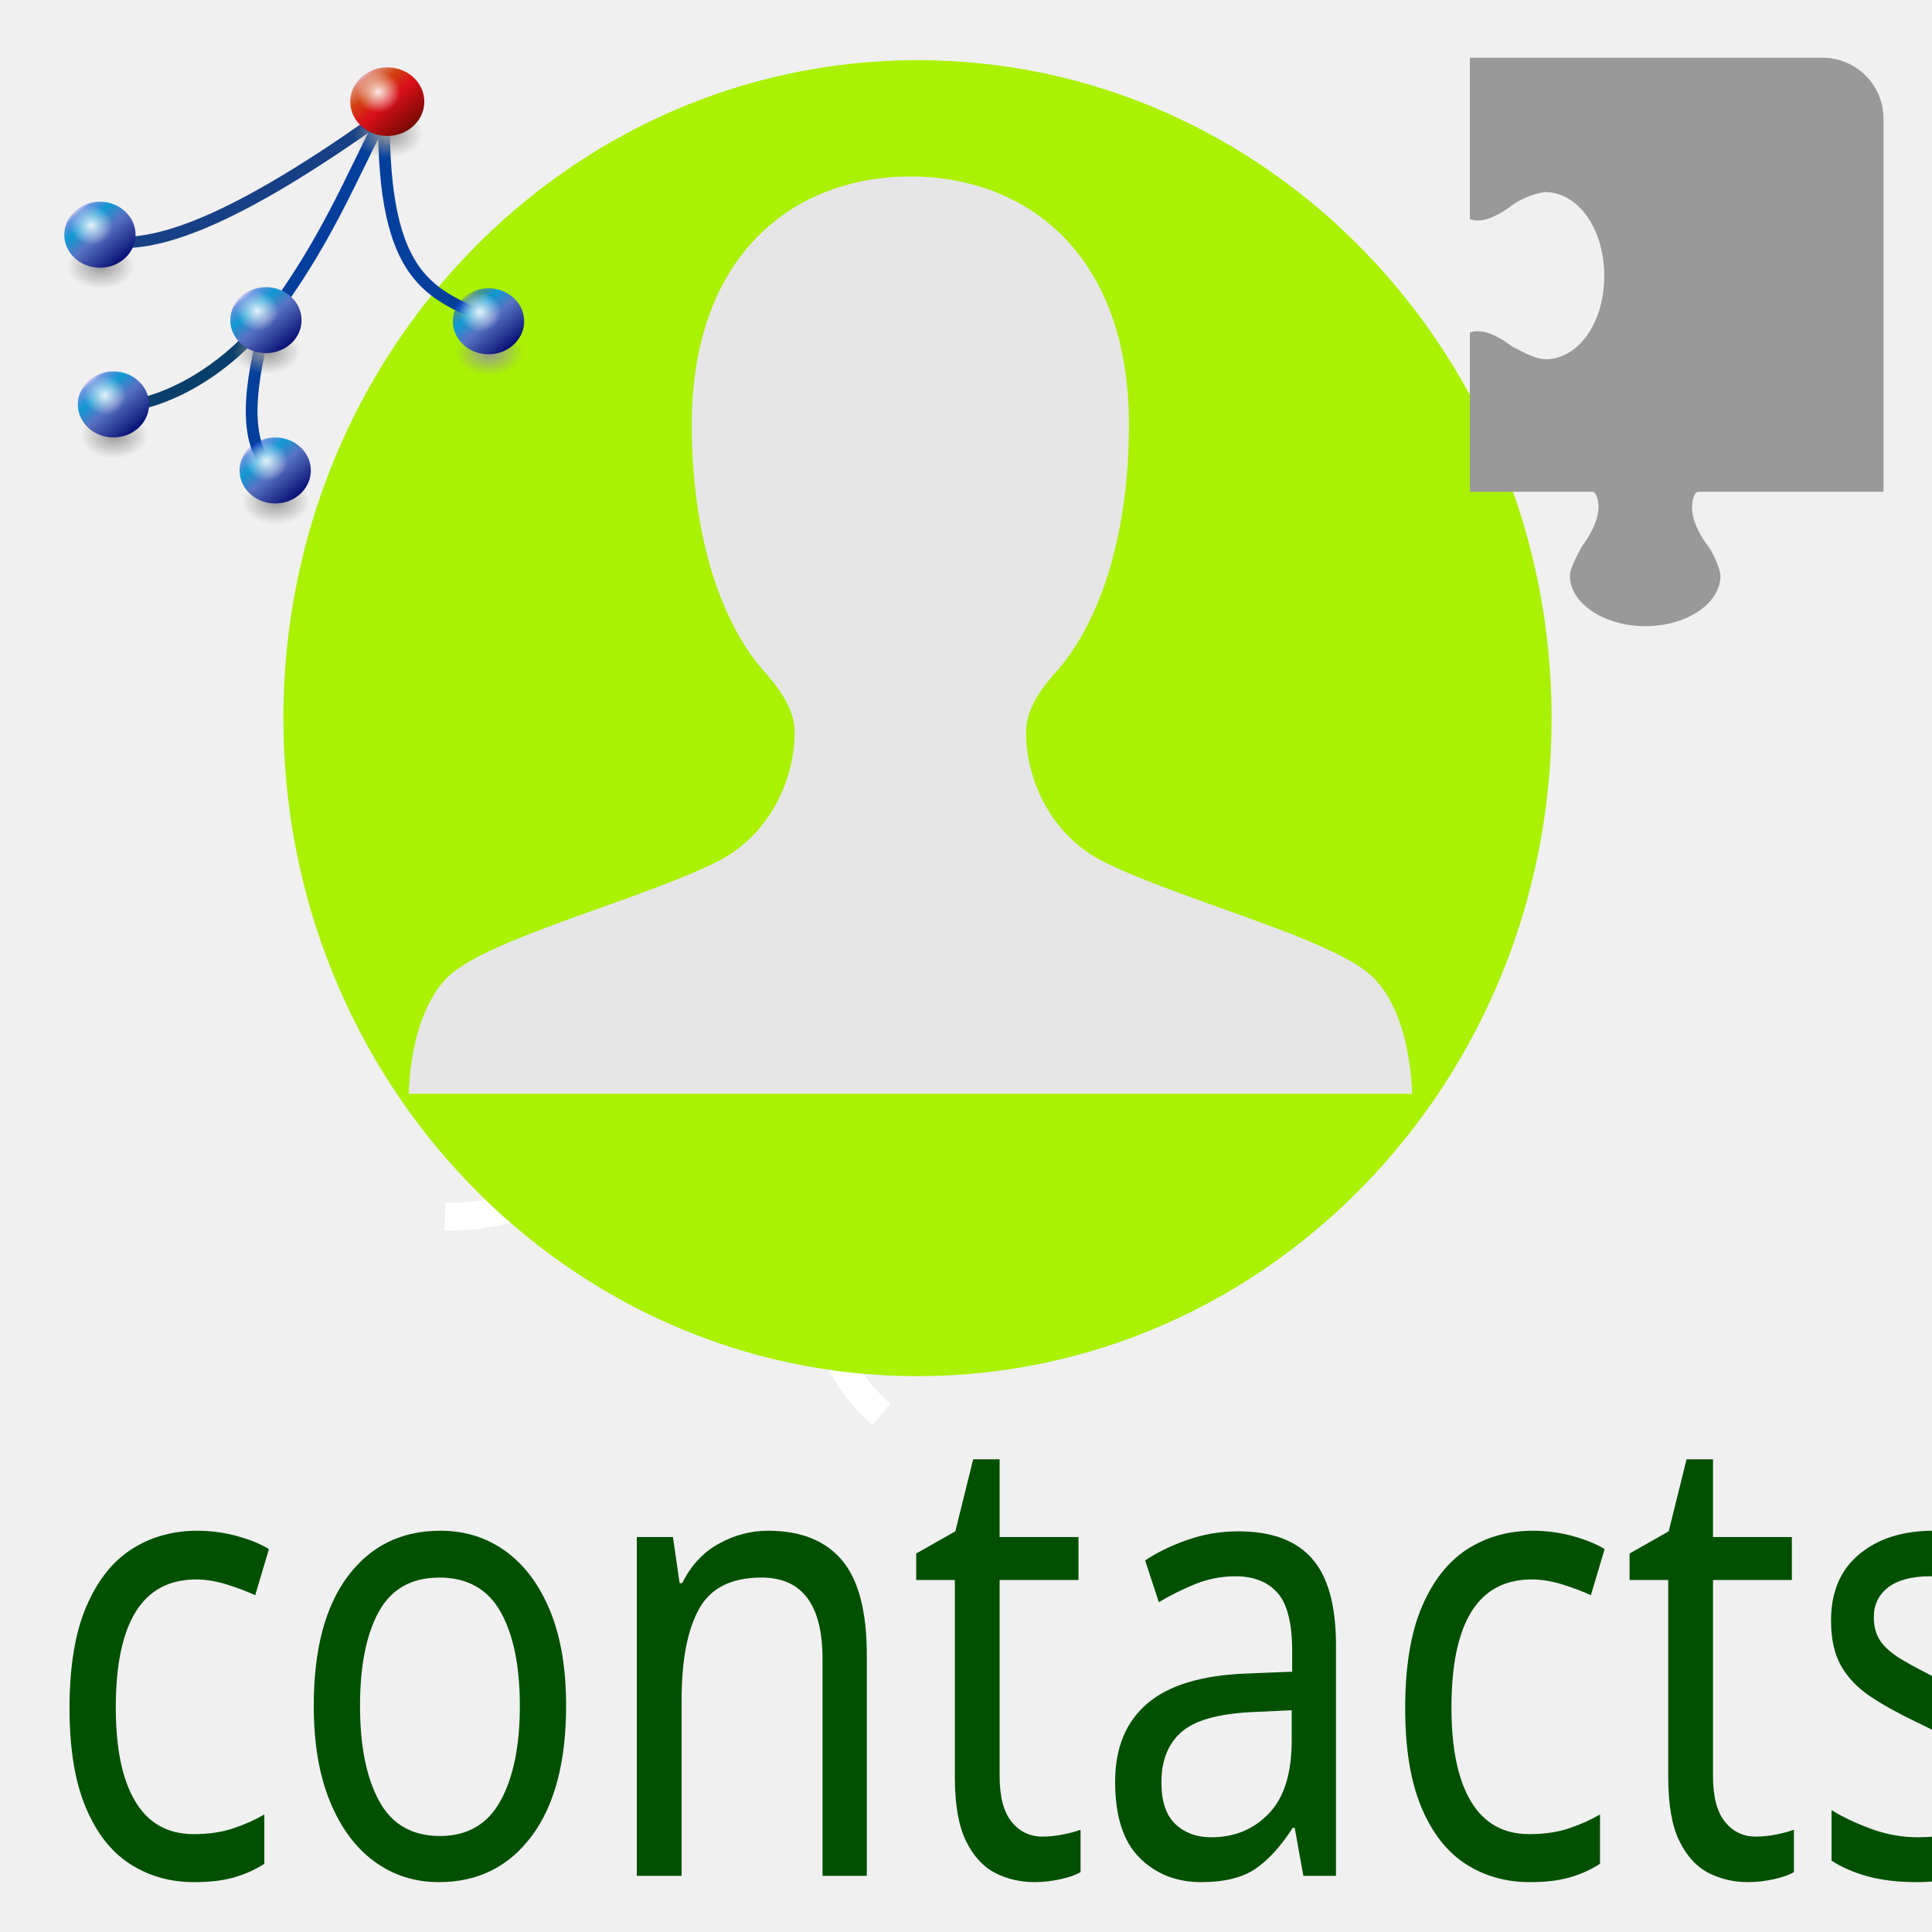
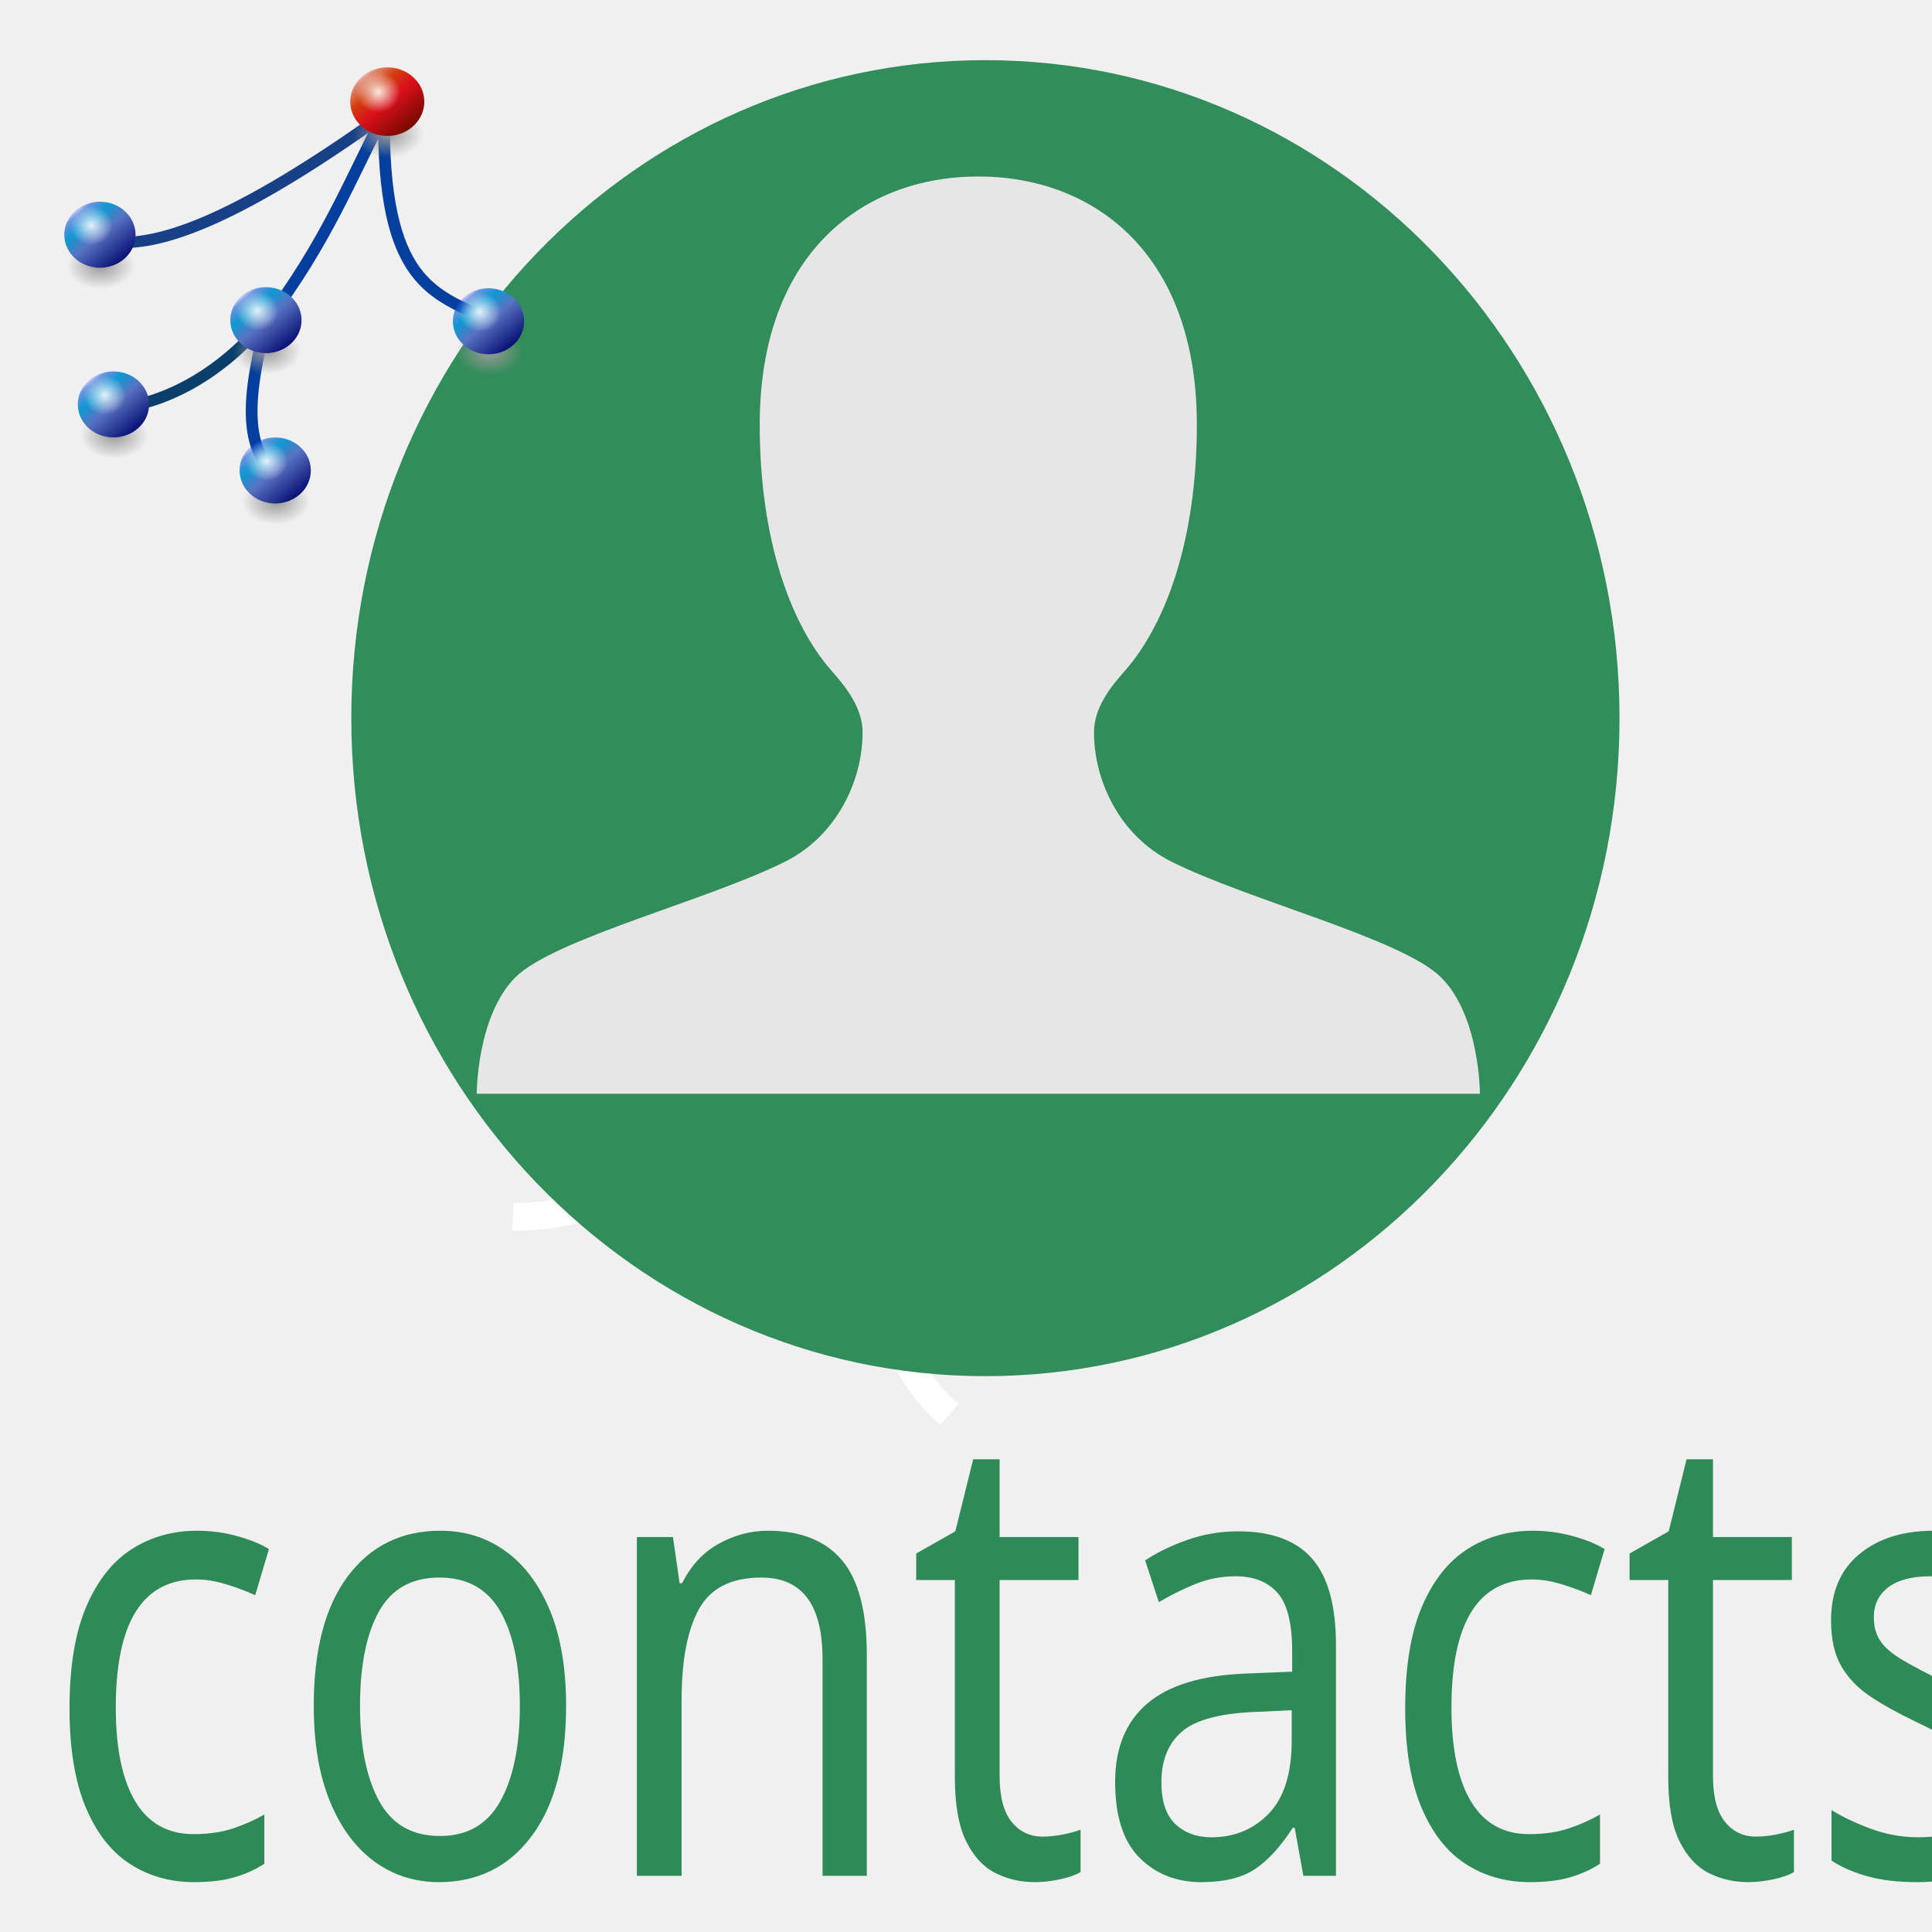
<svg xmlns="http://www.w3.org/2000/svg" xmlns:xlink="http://www.w3.org/1999/xlink" width="341.333" height="341.333" id="svg2" version="1.1">
  <defs id="defs">
    <linearGradient id="linearGradient15834">
      <stop style="stop-color: rgb(119, 9, 0); stop-opacity: 1;" offset="0" id="stop15842" />
      <stop id="stop15848" offset="0.5" style="stop-color: rgb(218, 16, 27); stop-opacity: 1;" />
      <stop style="stop-color: rgb(210, 64, 15); stop-opacity: 1;" offset="0.75" id="stop15850" />
      <stop id="stop15852" offset="0.938" style="stop-color: rgb(212, 67, 22); stop-opacity: 0.615;" />
      <stop id="stop15838" offset="1" style="stop-color: rgb(195, 0, 0); stop-opacity: 0.219;" />
    </linearGradient>
    <linearGradient id="linearGradient18791">
      <stop id="stop18793" offset="0" style="stop-color: rgb(255, 255, 255); stop-opacity: 1;" />
      <stop id="stop18795" offset="1" style="stop-color: rgb(255, 255, 255); stop-opacity: 0;" />
    </linearGradient>
    <linearGradient id="linearGradient3187">
      <stop id="stop3189" offset="0" style="stop-color:#081074;stop-opacity:1;" />
      <stop style="stop-color:#5873c2;stop-opacity:1;" offset="0.5" id="stop3191" />
      <stop id="stop3193" offset="0.75" style="stop-color:#0f99d2;stop-opacity:1;" />
      <stop style="stop-color:#1660d4;stop-opacity:0.616;" offset="0.938" id="stop3290" />
      <stop style="stop-color:#414cf6;stop-opacity:0.216;" offset="1" id="stop3292" />
    </linearGradient>
    <linearGradient id="linearGradient20749">
      <stop id="stop20751" offset="0" style="stop-color: rgb(153, 153, 153); stop-opacity: 1;" />
      <stop id="stop20753" offset="1" style="stop-color: rgb(153, 153, 153); stop-opacity: 0;" />
    </linearGradient>
    <radialGradient r="135" fy="545.934" fx="102.143" cy="545.934" cx="102.143" gradientUnits="userSpaceOnUse" id="radialGradient2552" xlink:href="#linearGradient20749" />
    <linearGradient y2="535.219" x2="605.714" y1="535.219" x1="154.286" gradientUnits="userSpaceOnUse" id="linearGradient2554" xlink:href="#linearGradient3187" />
    <radialGradient r="135" fy="545.934" fx="102.143" cy="545.934" cx="102.143" gradientUnits="userSpaceOnUse" id="radialGradient2556" xlink:href="#linearGradient18791" />
    <radialGradient r="135" fy="545.934" fx="102.143" cy="545.934" cx="102.143" gradientUnits="userSpaceOnUse" id="radialGradient2558" xlink:href="#linearGradient20749" />
    <radialGradient r="135" fy="545.934" fx="102.143" cy="545.934" cx="102.143" gradientUnits="userSpaceOnUse" id="radialGradient2562" xlink:href="#linearGradient18791" />
    <radialGradient r="135" fy="545.934" fx="102.143" cy="545.934" cx="102.143" gradientUnits="userSpaceOnUse" id="radialGradient2564" xlink:href="#linearGradient20749" />
    <radialGradient r="135" fy="545.934" fx="102.143" cy="545.934" cx="102.143" gradientUnits="userSpaceOnUse" id="radialGradient2568" xlink:href="#linearGradient18791" />
    <radialGradient r="135" fy="545.934" fx="102.143" cy="545.934" cx="102.143" gradientUnits="userSpaceOnUse" id="radialGradient2570" xlink:href="#linearGradient20749" />
    <radialGradient r="135" fy="545.934" fx="102.143" cy="545.934" cx="102.143" gradientUnits="userSpaceOnUse" id="radialGradient2574" xlink:href="#linearGradient18791" />
    <radialGradient r="135" fy="545.934" fx="102.143" cy="545.934" cx="102.143" gradientUnits="userSpaceOnUse" id="radialGradient2576" xlink:href="#linearGradient20749" />
    <radialGradient r="135" fy="545.934" fx="102.143" cy="545.934" cx="102.143" gradientUnits="userSpaceOnUse" id="radialGradient2580" xlink:href="#linearGradient18791" />
    <radialGradient r="135" fy="545.934" fx="102.143" cy="545.934" cx="102.143" gradientUnits="userSpaceOnUse" id="radialGradient2582" xlink:href="#linearGradient20749" />
    <linearGradient y2="535.219" x2="605.714" y1="535.219" x1="154.286" gradientUnits="userSpaceOnUse" id="linearGradient2584" xlink:href="#linearGradient15834" />
    <radialGradient r="135" fy="545.934" fx="102.143" cy="545.934" cx="102.143" gradientUnits="userSpaceOnUse" id="radialGradient2586" xlink:href="#linearGradient18791" />
    <linearGradient y2="902.362" x2="48" y1="1052.362" x1="48" gradientTransform="translate(0,-9.6171873e-6)" gradientUnits="userSpaceOnUse" id="linearGradient10902-1" xlink:href="#linearGradient9598" />
    <linearGradient id="linearGradient9598">
      <stop offset="0" style="stop-color:#efaa29" id="stop9600" />
      <stop offset="1" style="stop-color:#ef2929;stop-opacity:0" id="stop9602" />
    </linearGradient>
    <linearGradient y2="48" x2="72" y1="88" x1="72" gradientUnits="userSpaceOnUse" id="linearGradient3088" xlink:href="#linearGradient4161" />
    <linearGradient id="linearGradient4161">
      <stop offset="0" style="stop-color:#737373;stop-opacity:1" id="stop4163" />
      <stop offset="1" style="stop-color:#989898;stop-opacity:1" id="stop4165" />
    </linearGradient>
    <linearGradient y2="8" x2="64" y1="64" x1="64" gradientUnits="userSpaceOnUse" id="linearGradient3085-5" xlink:href="#color_3_" />
    <linearGradient gradientUnits="userSpaceOnUse" id="color_3_" y2="216.5" x2="84.25" y1="129" x1="84.25">
      <stop offset="0" style="stop-color:#d8d8d8;stop-opacity:1" id="stop48" />
      <stop offset="1" style="stop-color:#f9f9f9;stop-opacity:1" id="stop50" />
    </linearGradient>
    <linearGradient y2="48" x2="24" y1="88" x1="24" gradientUnits="userSpaceOnUse" id="linearGradient3082-9" xlink:href="#linearGradient3700-75" />
    <linearGradient id="linearGradient3700-75">
      <stop offset="0" style="stop-color:#b5b5b5;stop-opacity:1" id="stop3702-388" />
      <stop offset="1" style="stop-color:#dedede;stop-opacity:1" id="stop3704-31" />
    </linearGradient>
    <linearGradient y2="8" x2="24" y1="64" x1="24" gradientUnits="userSpaceOnUse" id="linearGradient3079" xlink:href="#linearGradient3325" />
    <linearGradient id="linearGradient3325">
      <stop offset="0" style="stop-color:#f06805;stop-opacity:1" id="stop3327" />
      <stop offset="1" style="stop-color:#ffb03c;stop-opacity:1" id="stop3329-8" />
    </linearGradient>
    <linearGradient gradientTransform="matrix(0.6547619,0,0,0.6547619,5.96483,966.3677)" y2="8" x2="24" y1="64" x1="24" gradientUnits="userSpaceOnUse" id="linearGradient3054" xlink:href="#linearGradient3325" />
    <linearGradient gradientTransform="matrix(0.6547619,0,0,0.6547619,5.96483,966.3677)" y2="48" x2="24" y1="88" x1="24" gradientUnits="userSpaceOnUse" id="linearGradient3057" xlink:href="#linearGradient3700-75" />
    <linearGradient gradientTransform="matrix(0.6547619,0,0,0.6547619,30.46103,991.874)" y2="48" x2="72" y1="88" x1="72" gradientUnits="userSpaceOnUse" id="linearGradient3063" xlink:href="#linearGradient4161" />
    <radialGradient r="135" fy="545.934" fx="102.143" cy="545.934" cx="102.143" gradientUnits="userSpaceOnUse" id="radialGradient2552-8" xlink:href="#linearGradient20749" />
    <radialGradient r="135" fy="545.934" fx="102.143" cy="545.934" cx="102.143" gradientUnits="userSpaceOnUse" id="radialGradient2556-4" xlink:href="#linearGradient18791" />
    <radialGradient r="135" fy="545.934" fx="102.143" cy="545.934" cx="102.143" gradientUnits="userSpaceOnUse" id="radialGradient2558-1" xlink:href="#linearGradient20749" />
    <radialGradient r="135" fy="545.934" fx="102.143" cy="545.934" cx="102.143" gradientUnits="userSpaceOnUse" id="radialGradient2562-8" xlink:href="#linearGradient18791" />
    <radialGradient r="135" fy="545.934" fx="102.143" cy="545.934" cx="102.143" gradientUnits="userSpaceOnUse" id="radialGradient2564-3" xlink:href="#linearGradient20749" />
    <radialGradient r="135" fy="545.934" fx="102.143" cy="545.934" cx="102.143" gradientUnits="userSpaceOnUse" id="radialGradient2568-2" xlink:href="#linearGradient18791" />
    <radialGradient r="135" fy="545.934" fx="102.143" cy="545.934" cx="102.143" gradientUnits="userSpaceOnUse" id="radialGradient2570-7" xlink:href="#linearGradient20749" />
    <radialGradient r="135" fy="545.934" fx="102.143" cy="545.934" cx="102.143" gradientUnits="userSpaceOnUse" id="radialGradient2574-0" xlink:href="#linearGradient18791" />
    <radialGradient r="135" fy="545.934" fx="102.143" cy="545.934" cx="102.143" gradientUnits="userSpaceOnUse" id="radialGradient2576-9" xlink:href="#linearGradient20749" />
    <radialGradient r="135" fy="545.934" fx="102.143" cy="545.934" cx="102.143" gradientUnits="userSpaceOnUse" id="radialGradient2580-2" xlink:href="#linearGradient18791" />
    <radialGradient r="135" fy="545.934" fx="102.143" cy="545.934" cx="102.143" gradientUnits="userSpaceOnUse" id="radialGradient2582-5" xlink:href="#linearGradient20749" />
    <radialGradient r="135" fy="545.934" fx="102.143" cy="545.934" cx="102.143" gradientUnits="userSpaceOnUse" id="radialGradient2586-1" xlink:href="#linearGradient18791" />
    <radialGradient xlink:href="#linearGradient18791" id="radialGradient2586-8" gradientUnits="userSpaceOnUse" cx="102.143" cy="545.934" fx="102.143" fy="545.934" r="135" />
    <radialGradient xlink:href="#linearGradient20749" id="radialGradient2582-9" gradientUnits="userSpaceOnUse" cx="102.143" cy="545.934" fx="102.143" fy="545.934" r="135" />
    <radialGradient xlink:href="#linearGradient18791" id="radialGradient2580-0" gradientUnits="userSpaceOnUse" cx="102.143" cy="545.934" fx="102.143" fy="545.934" r="135" />
    <radialGradient xlink:href="#linearGradient20749" id="radialGradient2576-7" gradientUnits="userSpaceOnUse" cx="102.143" cy="545.934" fx="102.143" fy="545.934" r="135" />
    <radialGradient xlink:href="#linearGradient18791" id="radialGradient2574-09" gradientUnits="userSpaceOnUse" cx="102.143" cy="545.934" fx="102.143" fy="545.934" r="135" />
    <radialGradient xlink:href="#linearGradient20749" id="radialGradient2570-2" gradientUnits="userSpaceOnUse" cx="102.143" cy="545.934" fx="102.143" fy="545.934" r="135" />
    <radialGradient xlink:href="#linearGradient18791" id="radialGradient2568-4" gradientUnits="userSpaceOnUse" cx="102.143" cy="545.934" fx="102.143" fy="545.934" r="135" />
    <radialGradient xlink:href="#linearGradient20749" id="radialGradient2564-6" gradientUnits="userSpaceOnUse" cx="102.143" cy="545.934" fx="102.143" fy="545.934" r="135" />
    <radialGradient xlink:href="#linearGradient18791" id="radialGradient2562-4" gradientUnits="userSpaceOnUse" cx="102.143" cy="545.934" fx="102.143" fy="545.934" r="135" />
    <radialGradient xlink:href="#linearGradient20749" id="radialGradient2558-8" gradientUnits="userSpaceOnUse" cx="102.143" cy="545.934" fx="102.143" fy="545.934" r="135" />
    <radialGradient xlink:href="#linearGradient18791" id="radialGradient2556-9" gradientUnits="userSpaceOnUse" cx="102.143" cy="545.934" fx="102.143" fy="545.934" r="135" />
    <radialGradient xlink:href="#linearGradient20749" id="radialGradient2552-3" gradientUnits="userSpaceOnUse" cx="102.143" cy="545.934" fx="102.143" fy="545.934" r="135" />
    <linearGradient xlink:href="#linearGradient3187" id="linearGradient10029" gradientUnits="userSpaceOnUse" x1="154.286" y1="535.219" x2="605.714" y2="535.219" />
    <linearGradient xlink:href="#linearGradient3187" id="linearGradient10031" gradientUnits="userSpaceOnUse" x1="154.286" y1="535.219" x2="605.714" y2="535.219" />
    <linearGradient xlink:href="#linearGradient3187" id="linearGradient10033" gradientUnits="userSpaceOnUse" x1="154.286" y1="535.219" x2="605.714" y2="535.219" />
    <linearGradient xlink:href="#linearGradient3187" id="linearGradient10035" gradientUnits="userSpaceOnUse" x1="154.286" y1="535.219" x2="605.714" y2="535.219" />
  </defs>
  <g id="layer1" transform="translate(-195.4795,101.1683)">
-     <text xml:space="preserve" style="font-style:normal;font-variant:normal;font-weight:normal;font-stretch:condensed;font-size:100.188px;line-height:0%;font-family:Impact;-inkscape-font-specification:'Impact, Condensed';font-variant-ligatures:normal;font-variant-caps:normal;font-variant-numeric:normal;font-feature-settings:normal;text-align:start;writing-mode:lr-tb;text-anchor:start;fill:#005000;fill-opacity:1;stroke:none;stroke-width:5.814;stroke-miterlimit:4;stroke-dasharray:none;stroke-opacity:1;" x="226.036" y="206.585" id="text2819" transform="scale(0.8972649,1.114498)">
-       <tspan id="tspan9702" x="226.036" y="206.585" style="fill:#005000;stroke:none;stroke-width:5.814;">contacts</tspan>
+     <text xml:space="preserve" style="font-style:normal;font-variant:normal;font-weight:normal;font-stretch:condensed;font-size:100.188px;line-height:0%;font-family:Impact;-inkscape-font-specification:'Impact, Condensed';font-variant-ligatures:normal;font-variant-caps:normal;font-variant-numeric:normal;font-feature-settings:normal;text-align:start;writing-mode:lr-tb;text-anchor:start;fill:#2e8b57;fill-opacity:1;stroke:none;stroke-width:5.814;stroke-miterlimit:4;stroke-dasharray:none;stroke-opacity:1;" x="226.036" y="206.585" id="text2819" transform="scale(0.8972649,1.114498)">
+       <tspan id="tspan9702" x="226.036" y="206.585" style="fill:#2e8b57;stroke:none;stroke-width:5.814;">contacts</tspan>
    </text>
    <g id="g26594" transform="translate(-530.303,-1000.899)" />
    <g id="g3323" transform="translate(-126.2602,-313.4934)" />
-     <g id="g14959" style="stroke:#ffffff" transform="matrix(0.4584428,0,0,0.4609363,237.5394,-71.82685)">
-       <path id="path3243" d="M 237.817,304.113 C 179.96,380.952 111.042,403.765 79.736,402.68" style="fill:none;stroke:#ffffff;stroke-width:10.667;stroke-linecap:butt;stroke-linejoin:miter;stroke-miterlimit:4;stroke-dasharray:none;stroke-opacity:1" />
-       <path id="path3239" d="M 361.753,75.388 C 201.56,199.577 120.258,228.215 70.883,218.183" style="fill:none;stroke:#ffffff;stroke-width:10.667;stroke-linecap:butt;stroke-linejoin:miter;stroke-miterlimit:4;stroke-dasharray:none;stroke-opacity:1" />
-       <path id="path3241" d="M 467.984,306.64 C 408.1,276.781 356.197,265.092 357.959,77.915 322.574,151.828 298.09,220.294 237.817,306.64 c -28.371,108.83 -15.075,150.003 10.117,171.86" style="fill:none;stroke:#ffffff;stroke-width:10.667;stroke-linecap:butt;stroke-linejoin:miter;stroke-miterlimit:4;stroke-dasharray:none;stroke-opacity:1" />
-     </g>
    <path id="path8531" d="m 705.479,520.188 c -7.504,-7.619 -37.351,-15.227 -52.314,-22.845 -9.896,-5.051 -14.969,-15.85 -14.969,-25.385 0,-4.885 3.215,-8.917 6.075,-12.223 2.397,-2.74 4.41,-6.795 6.218,-11.617 3.987,-1.676 8.7,-5.554 8.7,-14.603 0,-5.663 -0.881,-9.318 -2.74,-11.651 0.727,-5.125 1.293,-10.513 1.722,-15.907 0.114,-1.321 0.114,-2.728 0.063,-4.004 -0.732,-45.405 -47.595,-43.74 -54.253,-40.394 -6.315,3.215 -8.46,10.078 -8.7,11.017 -0.063,0.011 -0.089,0.051 -0.114,0.089 -4.135,-1.785 -13.35,0.423 -18.613,9.89 -5.314,9.529 -3.123,23.475 -3.123,23.475 0.423,5.365 1.07,10.811 1.785,15.89 -1.83,2.334 -2.757,5.995 -2.757,11.651 0,9.038 4.685,12.944 8.7,14.62 1.785,4.885 3.832,8.86 6.235,11.588 2.86,3.318 6.075,7.339 6.075,12.252 0,9.518 -5.039,20.374 -14.969,25.385 -14.895,7.619 -44.879,15.226 -52.314,22.845 -7.504,7.619 -7.504,22.817 -7.504,22.817 h 97.239 97.239 c -0.148,-0.025 -0.148,-15.266 -7.665,-22.885 z" style="fill:#b3b3b3;stroke-width:5.72" />
    <path id="path8533" d="m 511.187,520.313 c -7.462,-7.565 -37.193,-15.09 -52.021,-22.666 -8.685,-4.391 -13.628,-13.349 -14.663,-21.853 11.387,0 15.761,0 15.761,0 0,0 5.802,-10.796 8.179,-57.408 1.957,-37.25 -16.62,-50.525 -32.404,-55.104 -3.777,-1.103 -7.462,-1.775 -10.966,-2.025 v 0 0 c -0.076,-0.011 -0.113,-0.011 -0.154,-0.011 -0.899,-0.113 -1.775,-0.113 -2.69,-0.142 -5.768,-0.113 -10.306,0.598 -12.03,1.541 -4.778,2.44 -7.11,6.831 -8.1,9.328 -0.353,0.831 -0.501,1.388 -0.591,1.621 -0.063,0.025 -0.113,0.05 -0.113,0.063 -3.197,-1.445 -9.675,-0.335 -14.811,4.869 v 0 c -19.788,17.416 -2.878,97.302 -2.878,97.302 0,0 4.243,0 15.761,0 -1.069,8.509 -6.023,17.416 -14.675,21.841 -14.874,7.565 -44.672,15.13 -52.067,22.677 -7.434,7.576 -7.434,22.729 -7.434,22.729 h 96.694 96.694 c 0,-0.038 0,-15.192 -7.485,-22.768 z" style="fill:#b3b3b3;stroke-width:5.688" />
-     <ellipse style="opacity:0.99;fill:#a8f000;fill-opacity:0.992;fill-rule:evenodd;stroke:none;stroke-width:2.256;stroke-linecap:round;stroke-linejoin:round;stroke-miterlimit:4;stroke-dasharray:none;stroke-dashoffset:0;stroke-opacity:1" id="path9967" cx="357.575" cy="25.711" rx="112.03" ry="116.251" />
    <g id="g8529" transform="matrix(5.917945,0,0,5.917945,-3781.059,-2161.526)" style="fill:#b3b3b3">
      <path id="path8525" d="m 681.546,452.947 c -1.326,-1.354 -6.645,-2.707 -9.291,-4.062 -1.77,-0.896 -2.656,-2.813 -2.656,-4.515 0,-0.86 0.572,-1.577 1.078,-2.174 0.424,-0.485 0.791,-1.194 1.104,-2.062 0.717,-0.295 1.549,-0.979 1.549,-2.592 0,-1.017 -0.163,-1.654 -0.482,-2.07 0.127,-0.916 0.229,-1.867 0.305,-2.828 0.31,-3.854 -3.539,-7.646 -7.521,-7.646 -3.982,0 -7.824,3.783 -7.521,7.646 0.076,0.961 0.18,1.912 0.312,2.828 -0.322,0.416 -0.486,1.062 -0.486,2.07 0,1.604 0.832,2.297 1.547,2.592 0.312,0.858 0.678,1.567 1.104,2.062 0.515,0.597 1.073,1.312 1.073,2.174 0,1.688 -0.895,3.605 -2.646,4.515 -1.562,0.799 -4.062,1.603 -6.104,2.396 v 5.729 h 12.744 17.254 c -0.044,0 -0.044,-2.708 -1.363,-4.063 z" style="fill:#b3b3b3" />
      <path id="path8527" d="m 693.866,452.394 c -1.713,-0.678 -3.854,-1.354 -5.188,-2.03 -1.438,-0.729 -2.176,-2.312 -2.176,-3.688 0,-0.707 0.469,-1.297 0.885,-1.771 0.354,-0.402 0.646,-0.982 0.896,-1.689 0.589,-0.233 1.271,-0.809 1.271,-2.114 0,-0.82 -0.133,-1.354 -0.396,-1.688 0.104,-0.75 0.188,-1.529 0.25,-2.315 0.25,-3.149 -2.896,-6.423 -6.148,-6.423 -3.27,0 -6.406,3.271 -6.156,6.423 0.062,0.786 0.146,1.567 0.248,2.315 -0.271,0.34 -0.398,0.868 -0.398,1.688 0,1.312 0.688,1.884 1.271,2.119 0.256,0.702 0.555,1.282 0.896,1.688 0.412,0.479 0.895,1.062 0.895,1.771 0,0.896 -0.314,1.875 -0.938,2.646 2.521,0.924 3.627,1.853 4.525,2.771 1.604,1.646 1.604,4.92 1.604,4.92 h 8.674 z" style="fill:#b3b3b3" />
    </g>
-     <path id="path8681" d="M 438.083,71.515 C 431.227,64.668 404.008,57.893 390.37,51.021 381.316,46.483 376.758,36.781 376.758,28.222 c 0,-4.345 2.892,-7.991 5.535,-10.959 7.08,-8.123 12.64,-22.9 12.64,-43.404 0,-30.222 -18.17,-43.844 -38.613,-43.844 -20.449,0 -38.618,13.622 -38.618,43.844 0,20.504 5.535,35.312 12.625,43.404 2.613,2.968 5.55,6.614 5.55,10.959 0,8.548 -4.573,18.251 -13.612,22.798 -13.612,6.857 -40.867,13.648 -47.749,20.494 -6.816,6.857 -6.816,20.56 -6.816,20.56 h 88.621 88.621 c 0,-0.046 0,-13.729 -6.857,-20.56 z" style="fill:#e6e6e6;stroke-width:5.064" />
-     <path d="m 455.165,-90.968 v 28.524 c 1.375,0.509 3.634,0.411 7.483,-2.475 1.054,-0.811 3.542,-2.053 5.795,-2.307 0.019,-6.87e-4 0.037,-6.87e-4 0.056,0 2.979,0 5.633,1.75 7.483,4.445 1.849,2.694 2.926,6.335 2.926,10.352 0,4.017 -1.075,7.671 -2.926,10.352 -1.85,2.681 -4.506,4.388 -7.483,4.388 -1.038,-0.028 -2.123,-0.434 -3.151,-0.9 -1.027,-0.466 -1.982,-0.974 -2.588,-1.294 -0.039,-0.028 -0.077,-0.036 -0.112,-0.058 -3.849,-2.887 -6.108,-2.984 -7.483,-2.475 v 12.659 5.738 9.733 h 6.132 5.739 9.677 c 0.274,0 0.545,0.154 0.675,0.394 0.957,1.915 0.772,4.961 -2.475,9.339 -0.014,0.027 -0.041,0.082 -0.056,0.113 -0.338,0.637 -0.826,1.512 -1.238,2.42 -0.431,0.949 -0.777,1.922 -0.788,2.532 0,2.39 1.426,4.598 3.826,6.245 2.399,1.647 5.769,2.701 9.508,2.701 3.739,0 7.123,-1.054 9.508,-2.701 2.366,-1.633 3.748,-3.818 3.769,-6.189 -10e-4,-0.027 10e-4,-0.041 0,-0.058 -0.216,-1.766 -1.517,-4.29 -2.025,-4.951 -3.332,-4.443 -3.435,-7.533 -2.475,-9.451 0.13,-0.242 0.401,-0.399 0.675,-0.394 h 32.631 v -65.881 c 0,-5.984 -4.818,-10.802 -10.802,-10.802 z" id="path4113" style="color:#000000;display:inline;overflow:visible;visibility:visible;fill:#999999;fill-opacity:1;fill-rule:nonzero;stroke:none;stroke-width:3.189;marker:none;enable-background:accumulate" />
+     <g id="g8556" transform="translate(12)">
+       <g transform="matrix(0.4584428,0,0,0.4609363,237.5394,-71.82685)" style="stroke:#ffffff" id="g14959">
+         <path style="fill:none;stroke:#ffffff;stroke-width:10.667;stroke-linecap:butt;stroke-linejoin:miter;stroke-miterlimit:4;stroke-dasharray:none;stroke-opacity:1" d="M 237.817,304.113 C 179.96,380.952 111.042,403.765 79.736,402.68" id="path3243" />
+         <path style="fill:none;stroke:#ffffff;stroke-width:10.667;stroke-linecap:butt;stroke-linejoin:miter;stroke-miterlimit:4;stroke-dasharray:none;stroke-opacity:1" d="M 361.753,75.388 C 201.56,199.577 120.258,228.215 70.883,218.183" id="path3239" />
+         <path style="fill:none;stroke:#ffffff;stroke-width:10.667;stroke-linecap:butt;stroke-linejoin:miter;stroke-miterlimit:4;stroke-dasharray:none;stroke-opacity:1" d="M 467.984,306.64 C 408.1,276.781 356.197,265.092 357.959,77.915 322.574,151.828 298.09,220.294 237.817,306.64 c -28.371,108.83 -15.075,150.003 10.117,171.86" id="path3241" />
+       </g>
+       <ellipse ry="116.251" rx="112.03" cy="25.711" cx="357.575" id="path9967" style="opacity:0.99;fill:#2e8b57;fill-opacity:0.992;fill-rule:evenodd;stroke:none;stroke-width:2.256;stroke-linecap:round;stroke-linejoin:round;stroke-miterlimit:4;stroke-dasharray:none;stroke-dashoffset:0;stroke-opacity:1" />
+       <path style="fill:#e6e6e6;stroke-width:5.064" d="M 438.083,71.515 C 431.227,64.668 404.008,57.893 390.37,51.021 381.316,46.483 376.758,36.781 376.758,28.222 c 0,-4.345 2.892,-7.991 5.535,-10.959 7.08,-8.123 12.64,-22.9 12.64,-43.404 0,-30.222 -18.17,-43.844 -38.613,-43.844 -20.449,0 -38.618,13.622 -38.618,43.844 0,20.504 5.535,35.312 12.625,43.404 2.613,2.968 5.55,6.614 5.55,10.959 0,8.548 -4.573,18.251 -13.612,22.798 -13.612,6.857 -40.867,13.648 -47.749,20.494 -6.816,6.857 -6.816,20.56 -6.816,20.56 h 88.621 88.621 c 0,-0.046 0,-13.729 -6.857,-20.56 z" id="path8681" />
+     </g>
    <g id="g2457" transform="matrix(0.1318683,0,0,0.1265239,198.2905,-98.50119)">
      <path id="path3243-9" d="M 336.616,423.305 C 261.243,519.997 171.462,548.704 130.678,547.339" style="fill:none;stroke:#0a3f6b;stroke-width:15.728;stroke-linecap:butt;stroke-linejoin:miter;stroke-miterlimit:4;stroke-dasharray:none;stroke-opacity:1" />
      <path id="path3239-1" d="M 498.072,135.483 C 289.383,291.76 183.467,327.797 119.145,315.173" style="fill:none;stroke:#184086;stroke-width:15.728;stroke-linecap:butt;stroke-linejoin:miter;stroke-miterlimit:4;stroke-dasharray:none;stroke-opacity:1" />
      <path id="path3241-0" d="m 636.463,426.485 c -78.013,-37.574 -145.629,-52.284 -143.333,-287.822 -46.098,93.01 -77.994,179.166 -156.513,287.822 -36.96,136.948 -19.638,188.759 13.18,216.264" style="fill:none;stroke:#053f9d;stroke-width:15.728;stroke-linecap:butt;stroke-linejoin:miter;stroke-miterlimit:4;stroke-dasharray:none;stroke-opacity:1" />
      <g id="g3276" transform="matrix(0.6324992,0,0,0.6104887,104.4805,222.0346)">
        <circle r="135" cy="545.934" cx="102.143" style="fill:url(#radialGradient2552);fill-opacity:1;stroke:none" id="path2405" transform="matrix(0.4868182,-0.159292,0.2159667,0.3590683,218.0938,569.142)" />
        <circle r="225.714" cy="535.219" cx="380" transform="matrix(-0.2250447,-0.2473629,0.2473629,-0.2250447,337.1981,892.3155)" id="path2407" style="fill:url(#linearGradient10029);fill-opacity:1;stroke:none" />
        <circle r="135" cy="545.934" cx="102.143" transform="matrix(0.3344152,0,0,0.3344152,331.5237,474.0405)" id="path2409" style="opacity:0.876;fill:url(#radialGradient2556);fill-opacity:1;stroke:none" />
      </g>
      <g id="g3302" transform="matrix(0.6324992,0,0,0.6104887,390.241,13.72156)">
        <circle r="135" cy="545.934" cx="102.143" style="fill:url(#radialGradient2558);fill-opacity:1;stroke:none" id="path3304" transform="matrix(0.4868182,-0.159292,0.2159667,0.3590683,218.0938,569.142)" />
        <circle r="225.714" cy="535.219" cx="380" transform="matrix(-0.2250447,-0.2473629,0.2473629,-0.2250447,337.1981,892.3155)" id="path3306" style="fill:url(#linearGradient10031);fill-opacity:1;stroke:none" />
        <circle r="135" cy="545.934" cx="102.143" transform="matrix(0.3344152,0,0,0.3344152,331.5237,474.0405)" id="path3308" style="opacity:0.876;fill:url(#radialGradient2562);fill-opacity:1;stroke:none" />
      </g>
      <g id="g3316" transform="matrix(0.6324992,0,0,0.6104887,-112.2489,129.8044)">
        <circle r="135" cy="545.934" cx="102.143" style="fill:url(#radialGradient2564);fill-opacity:1;stroke:none" id="path3318" transform="matrix(0.4868182,-0.159292,0.2159667,0.3590683,218.0938,569.142)" />
        <circle r="225.714" cy="535.219" cx="380" transform="matrix(-0.2250447,-0.2473629,0.2473629,-0.2250447,337.1981,892.3155)" id="path3320" style="fill:url(#linearGradient10033);fill-opacity:1;stroke:none" />
        <circle r="135" cy="545.934" cx="102.143" transform="matrix(0.3344152,0,0,0.3344152,331.5237,474.0405)" id="path3322" style="opacity:0.876;fill:url(#radialGradient2568);fill-opacity:1;stroke:none" />
      </g>
      <g id="g3330" transform="matrix(0.6324992,0,0,0.6104887,92.04207,12.13138)">
        <circle r="135" cy="545.934" cx="102.143" style="fill:url(#radialGradient2570);fill-opacity:1;stroke:none" id="path3332" transform="matrix(0.4868182,-0.159292,0.2159667,0.3590683,218.0938,569.142)" />
        <circle r="225.714" cy="535.219" cx="380" transform="matrix(-0.2250447,-0.2473629,0.2473629,-0.2250447,337.1981,892.3155)" id="path3334" style="fill:url(#linearGradient10035);fill-opacity:1;stroke:none" />
        <circle r="135" cy="545.934" cx="102.143" transform="matrix(0.3344152,0,0,0.3344152,331.5237,474.0405)" id="path3336" style="opacity:0.876;fill:url(#radialGradient2574);fill-opacity:1;stroke:none" />
      </g>
      <g id="g3344" transform="matrix(0.6324992,0,0,0.6104887,-130.3715,-107.1318)">
        <circle r="135" cy="545.934" cx="102.143" style="fill:url(#radialGradient2576);fill-opacity:1;stroke:none" id="path3346" transform="matrix(0.4868182,-0.159292,0.2159667,0.3590683,218.0938,569.142)" />
        <circle r="225.714" cy="535.219" cx="380" transform="matrix(-0.2250447,-0.2473629,0.2473629,-0.2250447,337.1981,892.3155)" id="path3348" style="fill:url(#linearGradient2554);fill-opacity:1;stroke:none" />
        <circle r="135" cy="545.934" cx="102.143" transform="matrix(0.3344152,0,0,0.3344152,331.5237,474.0405)" id="path3350" style="opacity:0.876;fill:url(#radialGradient2580);fill-opacity:1;stroke:none" />
      </g>
      <g id="g3271" transform="matrix(0.6572688,0,0,0.6343963,250.746,-153.2942)">
        <circle r="135" cy="545.934" cx="102.143" transform="matrix(0.4868182,-0.159292,0.2159667,0.3590683,209.5223,323.4277)" id="path18799" style="fill:url(#radialGradient2582);fill-opacity:1;stroke:none" />
        <circle r="225.714" cy="535.219" cx="380" style="fill:url(#linearGradient2584);fill-opacity:1;stroke:none" id="path14863" transform="matrix(-0.2250447,-0.2473629,0.2473629,-0.2250447,328.6266,646.6012)" />
        <circle r="135" cy="545.934" cx="102.143" style="opacity:0.876;fill:url(#radialGradient2586);fill-opacity:1;stroke:none" id="path17820" transform="matrix(0.3344152,0,0,0.3344152,322.9523,228.3262)" />
      </g>
    </g>
    <g id="g26594-4" transform="translate(375.8352,-1337.568)" />
    <g id="g3323-0" transform="translate(779.878,-650.1624)" />
  </g>
  <style id="style8" type="text/css">
      .Border { fill: lightGray; stroke: black; stroke-width: 4; }
      .Label { font-size:24; font-family:Arial; fill:black; }
   </style>
  <style type="text/css" id="style8-0">
      .Border { fill: lightGray; stroke: black; stroke-width: 4; }
      .Label { font-size:24; font-family:Arial; fill:black; }
   </style>
  <style id="style8-6" type="text/css">
      .Border { fill: lightGray; stroke: black; stroke-width: 4; }
      .Label { font-size:24; font-family:Arial; fill:black; }
   </style>
  <style id="style8-4" type="text/css">
      .Border { fill: lightGray; stroke: black; stroke-width: 4; }
      .Label { font-size:24; font-family:Arial; fill:black; }
   </style>
  <style id="style8-2" type="text/css">
      .Border { fill: lightGray; stroke: black; stroke-width: 4; }
      .Label { font-size:24; font-family:Arial; fill:black; }
   </style>
  <style type="text/css" id="style8-0-4">
      .Border { fill: lightGray; stroke: black; stroke-width: 4; }
      .Label { font-size:24; font-family:Arial; fill:black; }
   </style>
  <style id="style8-6-2" type="text/css">
      .Border { fill: lightGray; stroke: black; stroke-width: 4; }
      .Label { font-size:24; font-family:Arial; fill:black; }
   </style>
</svg>
